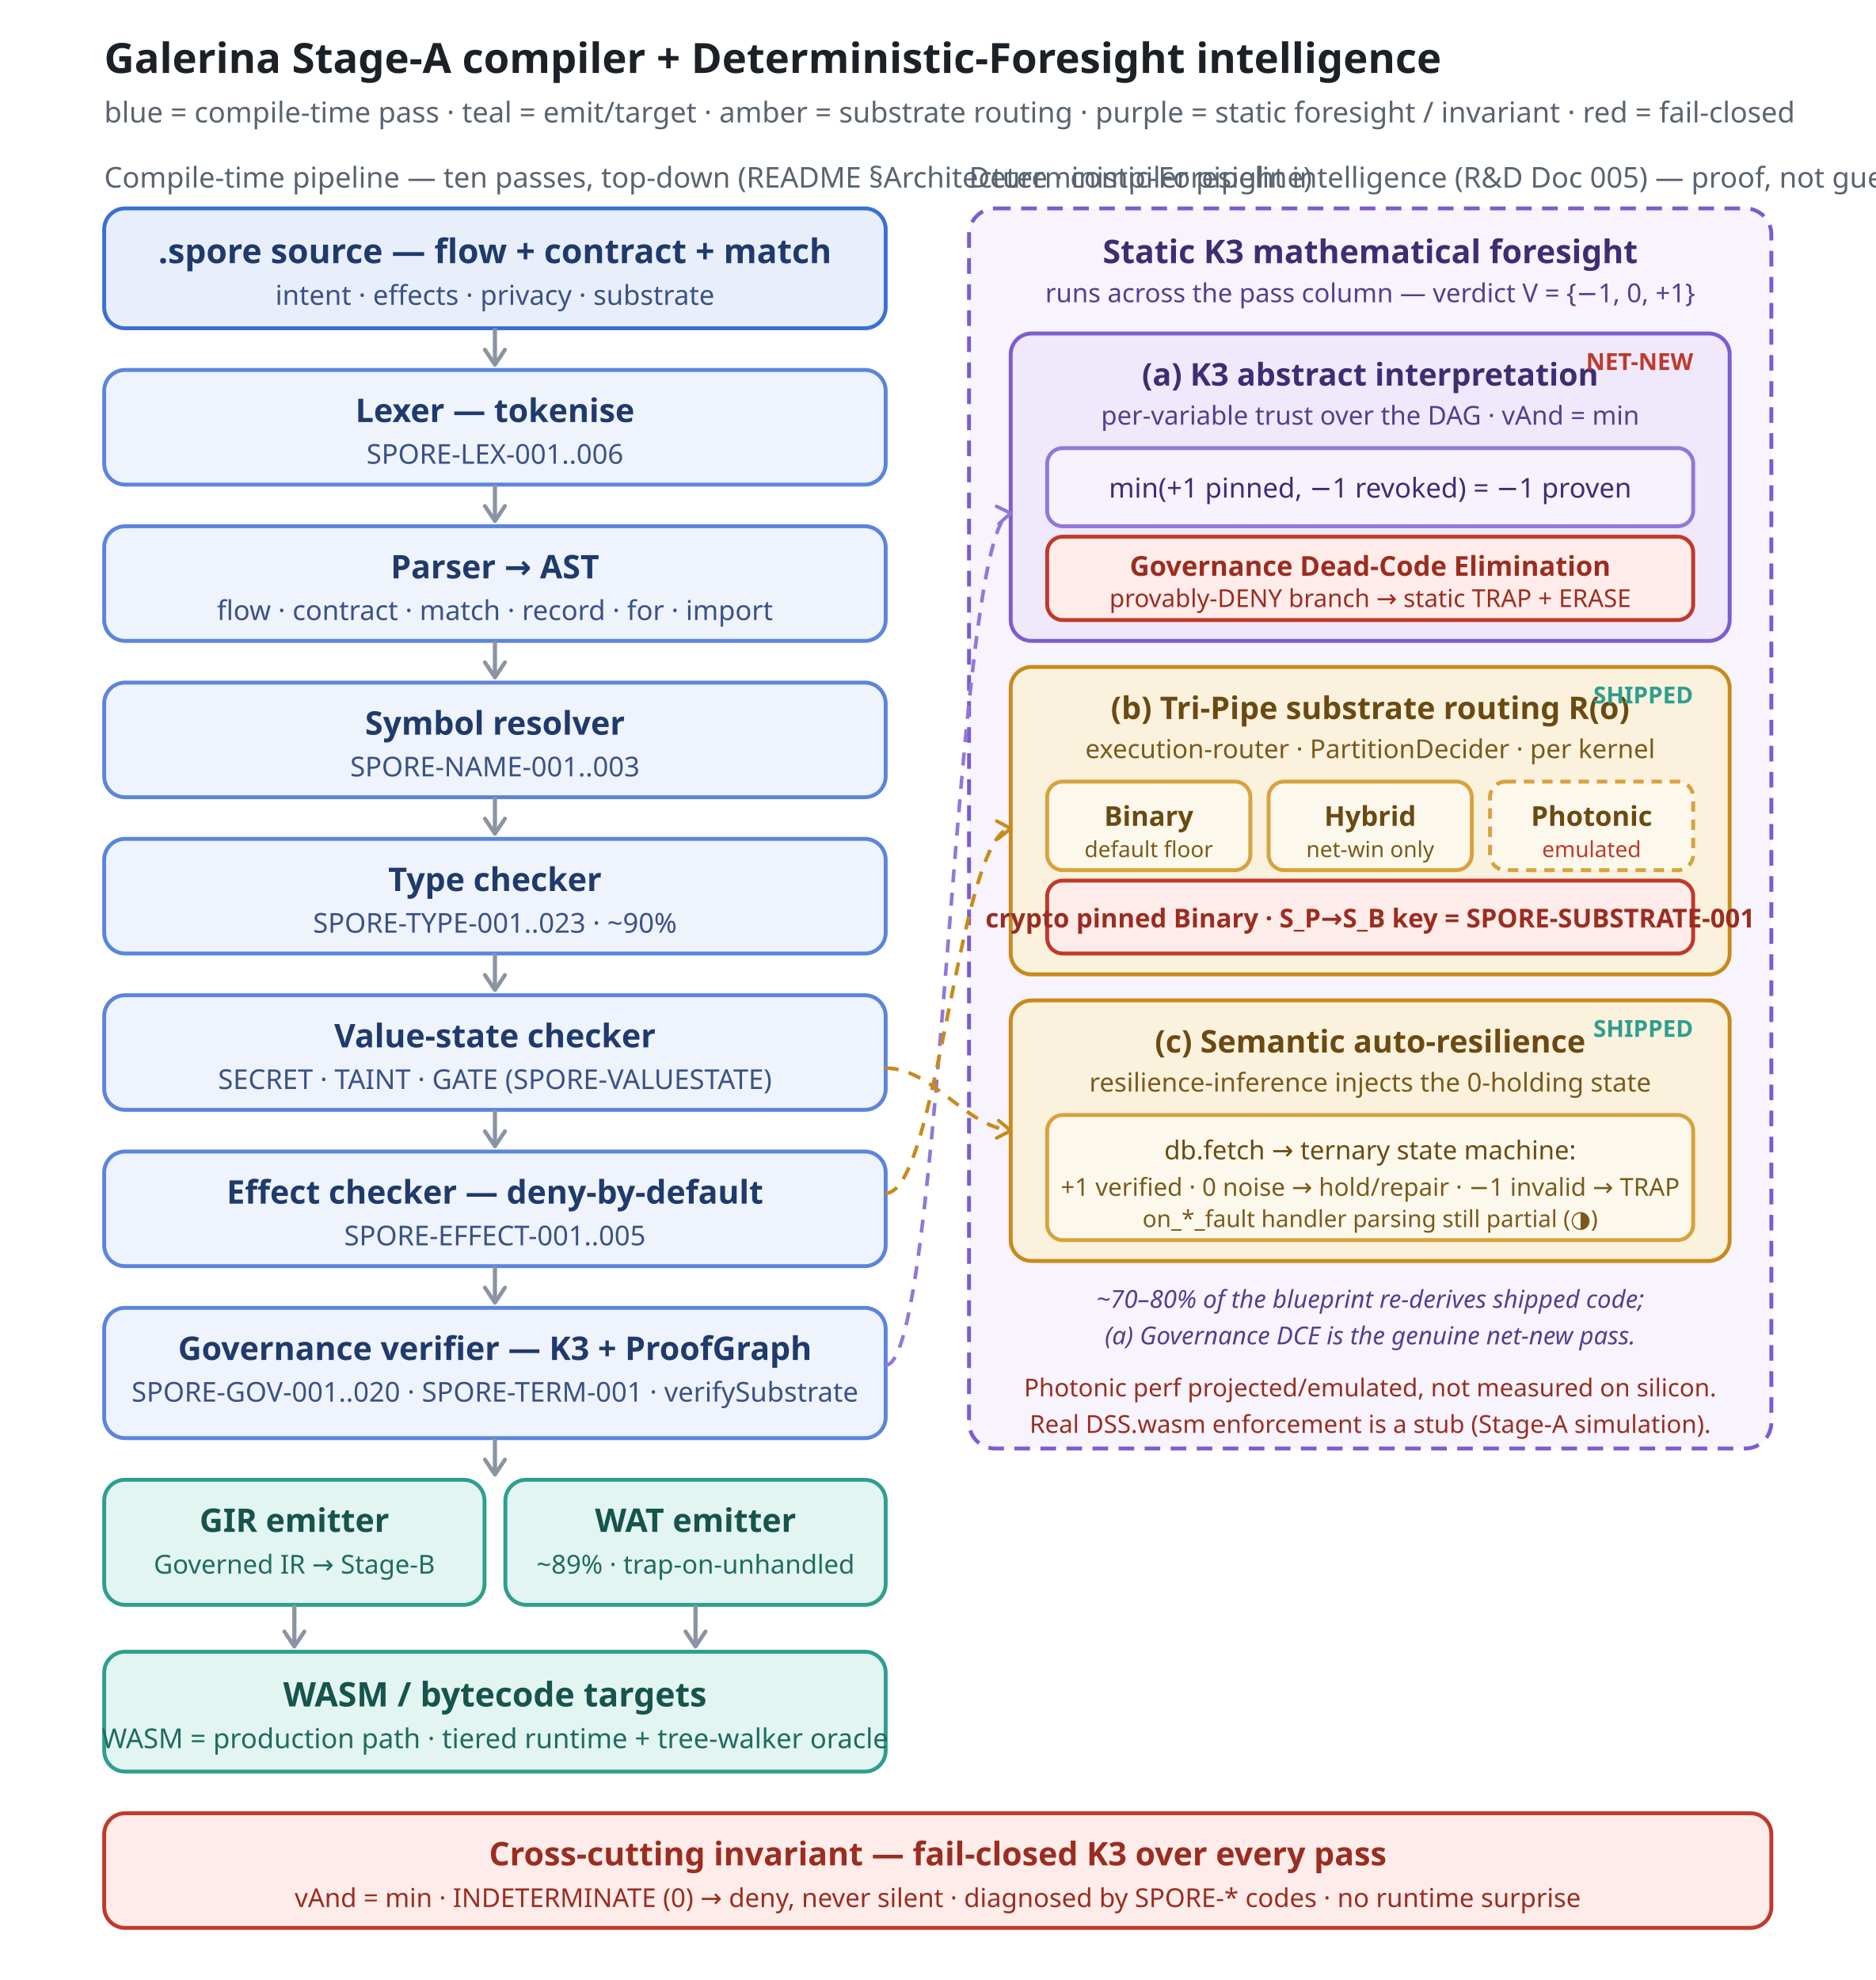
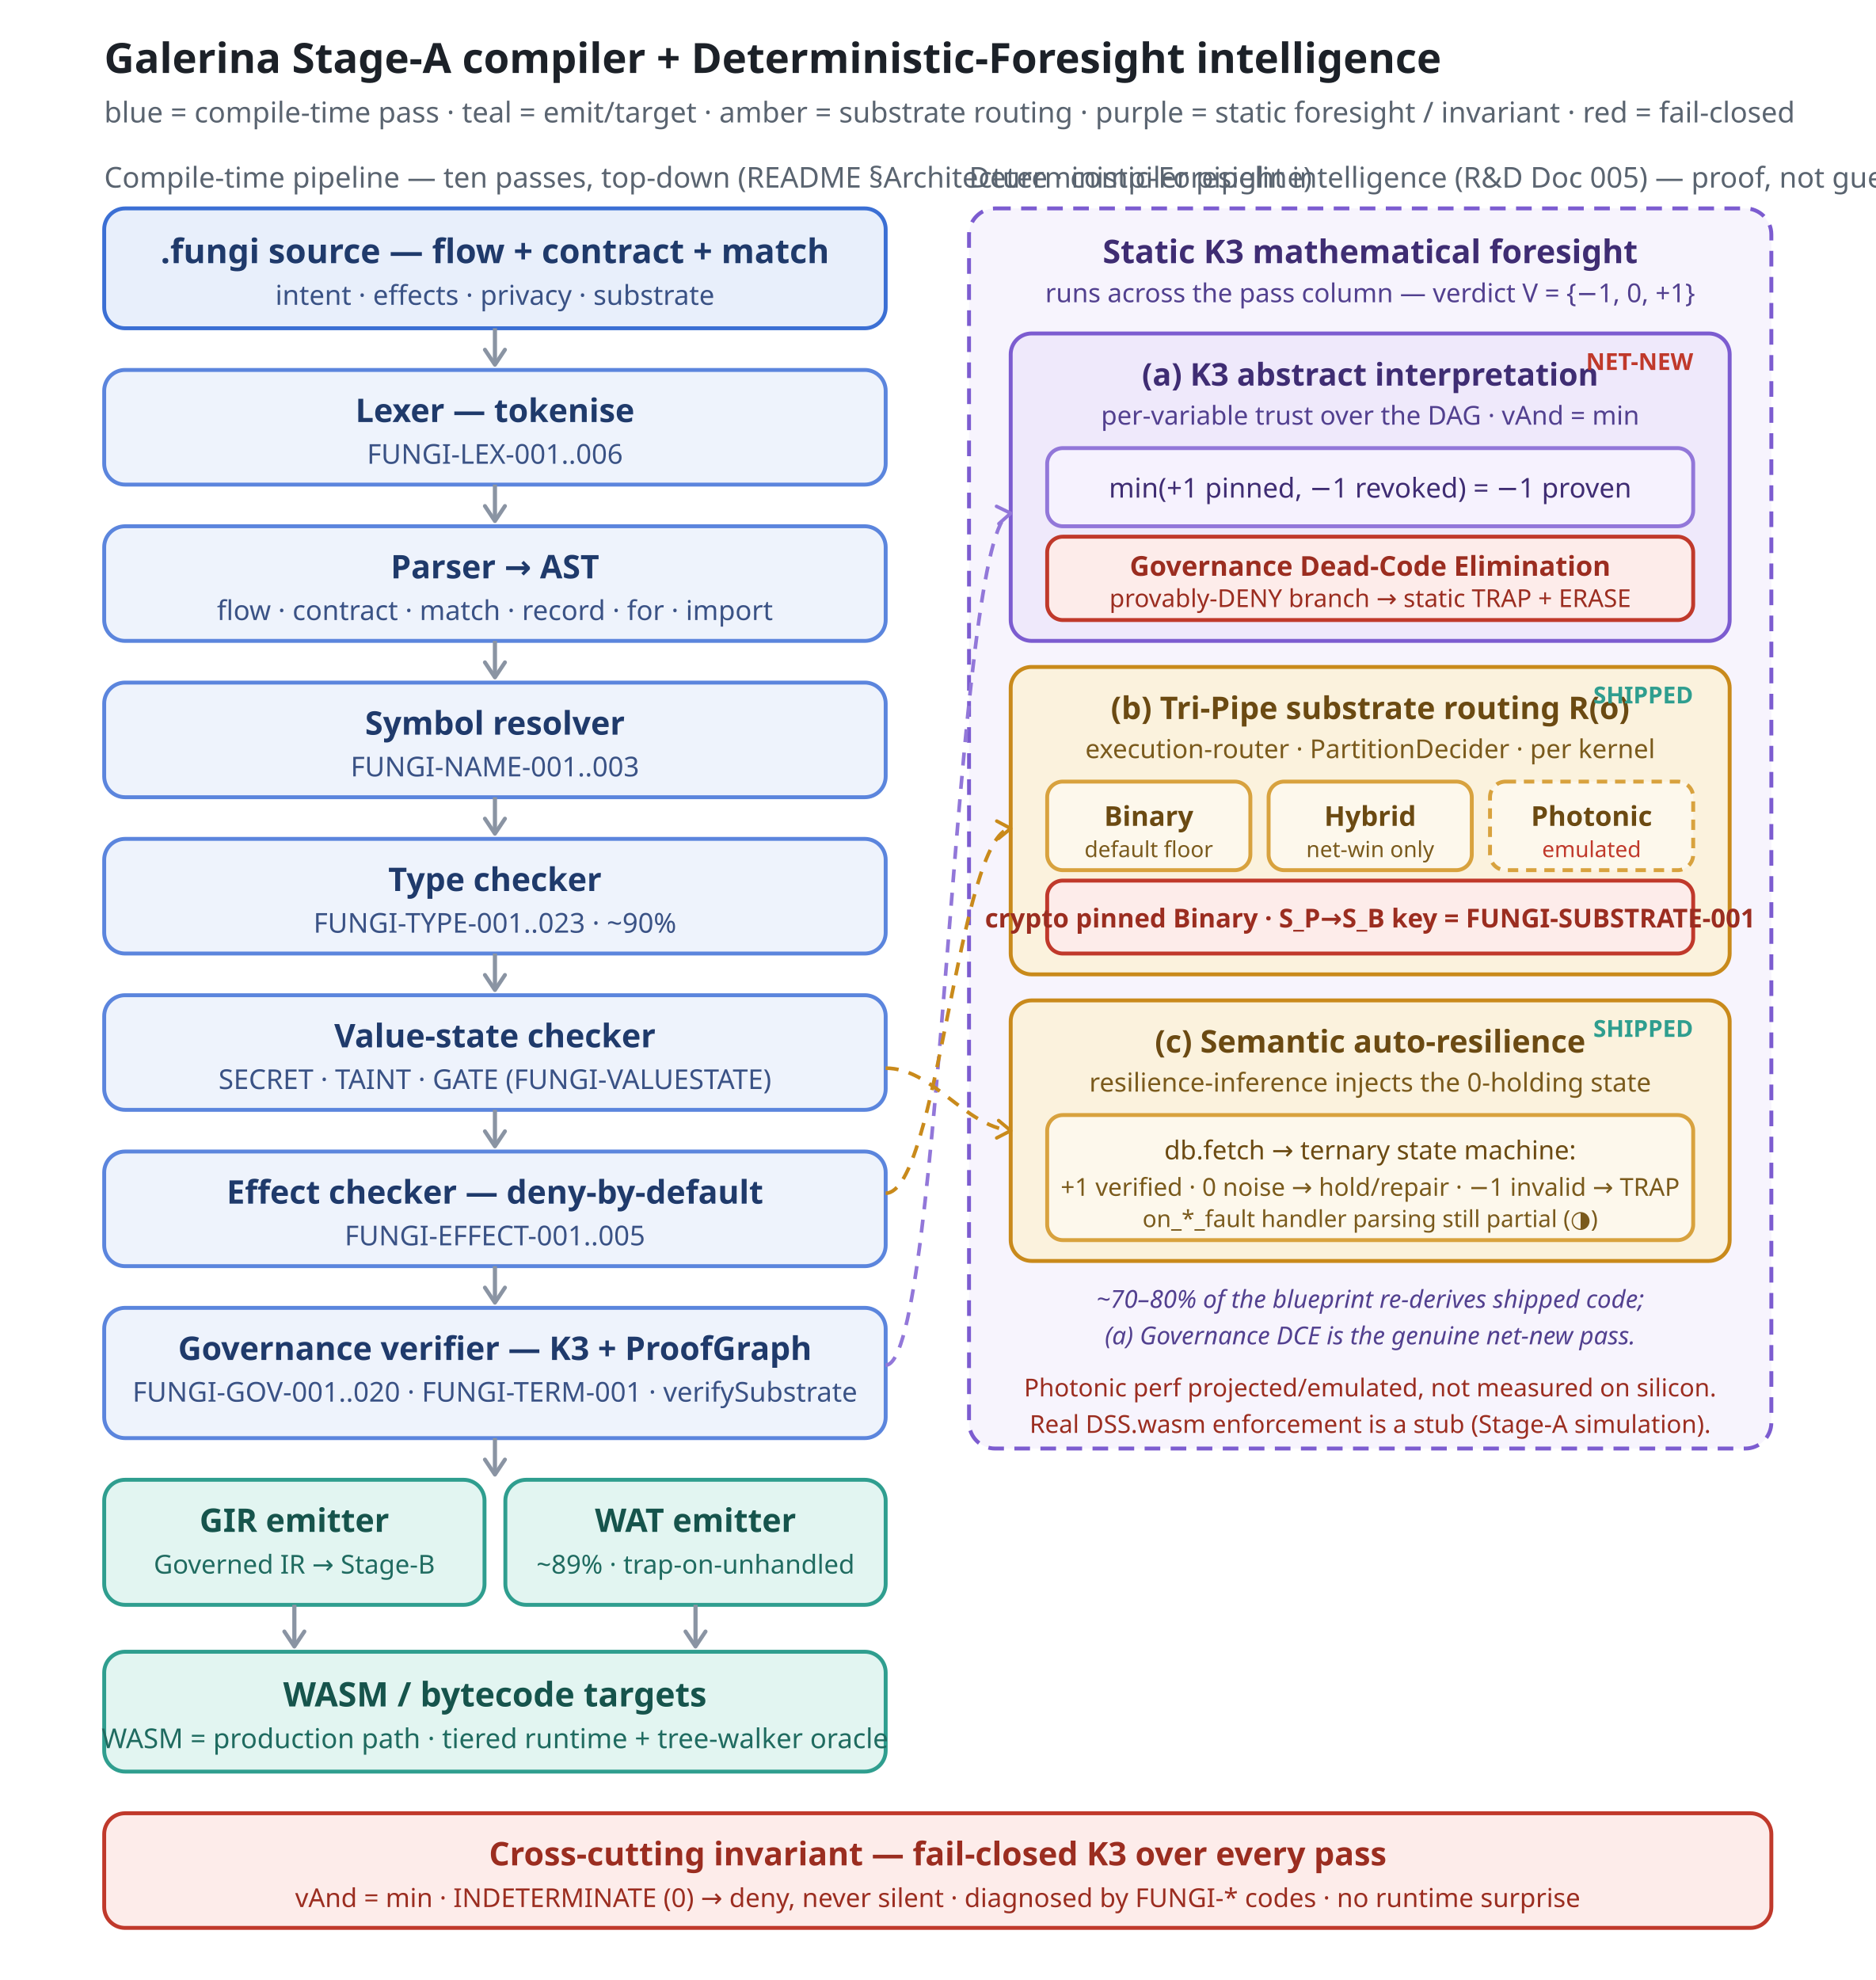
<svg xmlns="http://www.w3.org/2000/svg" width="100%" viewBox="0 0 720 760" role="img" font-family="ui-sans-serif, system-ui, sans-serif">
  <defs>
    <marker id="arrow" viewBox="0 0 10 10" refX="8" refY="5" markerWidth="6" markerHeight="6" orient="auto-start-reverse">
      <path d="M2 1L8 5L2 9" fill="none" stroke="context-stroke" stroke-width="1.6" stroke-linecap="round" stroke-linejoin="round" />
    </marker>
  </defs>
  <text x="40" y="28" font-size="16" font-weight="700" fill="#1c2128">Galerina Stage-A compiler + Deterministic-Foresight intelligence</text>
  <text x="40" y="47" font-size="11" fill="#5a6470">blue = compile-time pass · teal = emit/target · amber = substrate routing · purple = static foresight / invariant · red = fail-closed</text>
  <text x="40" y="72" font-size="11" fill="#5a6470">Compile-time pipeline — ten passes, top-down (README §Architecture · compiler pipeline)</text>
  <rect x="40" y="80" width="300" height="46" rx="8" fill="#e8effb" stroke="#3b6fd4" stroke-width="1.5" />
-   <text x="190" y="101" text-anchor="middle" font-size="13" font-weight="600" fill="#1f3a6b">.spore source — flow + contract + match</text>
+   <text x="190" y="101" text-anchor="middle" font-size="13" font-weight="600" fill="#1f3a6b">.fungi source — flow + contract + match</text>
  <text x="190" y="117" text-anchor="middle" font-size="10.5" fill="#3a5285">intent · effects · privacy · substrate</text>
  <path d="M190 126 L190 140" fill="none" stroke="#8a94a3" stroke-width="1.6" marker-end="url(#arrow)" />
  <rect x="40" y="142" width="300" height="44" rx="8" fill="#eef3fc" stroke="#5b85dd" stroke-width="1.5" />
  <text x="190" y="162" text-anchor="middle" font-size="12.5" font-weight="600" fill="#1f3a6b">Lexer — tokenise</text>
-   <text x="190" y="178" text-anchor="middle" font-size="10.5" fill="#3a5285">SPORE-LEX-001..006</text>
+   <text x="190" y="178" text-anchor="middle" font-size="10.5" fill="#3a5285">FUNGI-LEX-001..006</text>
  <path d="M190 186 L190 200" fill="none" stroke="#8a94a3" stroke-width="1.6" marker-end="url(#arrow)" />
  <rect x="40" y="202" width="300" height="44" rx="8" fill="#eef3fc" stroke="#5b85dd" stroke-width="1.5" />
  <text x="190" y="222" text-anchor="middle" font-size="12.5" font-weight="600" fill="#1f3a6b">Parser → AST</text>
  <text x="190" y="238" text-anchor="middle" font-size="10.5" fill="#3a5285">flow · contract · match · record · for · import</text>
  <path d="M190 246 L190 260" fill="none" stroke="#8a94a3" stroke-width="1.6" marker-end="url(#arrow)" />
  <rect x="40" y="262" width="300" height="44" rx="8" fill="#eef3fc" stroke="#5b85dd" stroke-width="1.5" />
  <text x="190" y="282" text-anchor="middle" font-size="12.5" font-weight="600" fill="#1f3a6b">Symbol resolver</text>
-   <text x="190" y="298" text-anchor="middle" font-size="10.5" fill="#3a5285">SPORE-NAME-001..003</text>
+   <text x="190" y="298" text-anchor="middle" font-size="10.5" fill="#3a5285">FUNGI-NAME-001..003</text>
  <path d="M190 306 L190 320" fill="none" stroke="#8a94a3" stroke-width="1.6" marker-end="url(#arrow)" />
  <rect x="40" y="322" width="300" height="44" rx="8" fill="#eef3fc" stroke="#5b85dd" stroke-width="1.5" />
  <text x="190" y="342" text-anchor="middle" font-size="12.5" font-weight="600" fill="#1f3a6b">Type checker</text>
-   <text x="190" y="358" text-anchor="middle" font-size="10.5" fill="#3a5285">SPORE-TYPE-001..023 · ~90%</text>
+   <text x="190" y="358" text-anchor="middle" font-size="10.5" fill="#3a5285">FUNGI-TYPE-001..023 · ~90%</text>
  <path d="M190 366 L190 380" fill="none" stroke="#8a94a3" stroke-width="1.6" marker-end="url(#arrow)" />
  <rect x="40" y="382" width="300" height="44" rx="8" fill="#eef3fc" stroke="#5b85dd" stroke-width="1.5" />
  <text x="190" y="402" text-anchor="middle" font-size="12.5" font-weight="600" fill="#1f3a6b">Value-state checker</text>
-   <text x="190" y="418" text-anchor="middle" font-size="10.5" fill="#3a5285">SECRET · TAINT · GATE (SPORE-VALUESTATE)</text>
+   <text x="190" y="418" text-anchor="middle" font-size="10.5" fill="#3a5285">SECRET · TAINT · GATE (FUNGI-VALUESTATE)</text>
  <path d="M190 426 L190 440" fill="none" stroke="#8a94a3" stroke-width="1.6" marker-end="url(#arrow)" />
  <rect x="40" y="442" width="300" height="44" rx="8" fill="#eef3fc" stroke="#5b85dd" stroke-width="1.5" />
  <text x="190" y="462" text-anchor="middle" font-size="12.5" font-weight="600" fill="#1f3a6b">Effect checker — deny-by-default</text>
-   <text x="190" y="478" text-anchor="middle" font-size="10.5" fill="#3a5285">SPORE-EFFECT-001..005</text>
+   <text x="190" y="478" text-anchor="middle" font-size="10.5" fill="#3a5285">FUNGI-EFFECT-001..005</text>
  <path d="M190 486 L190 500" fill="none" stroke="#8a94a3" stroke-width="1.6" marker-end="url(#arrow)" />
  <rect x="40" y="502" width="300" height="50" rx="8" fill="#eef3fc" stroke="#5b85dd" stroke-width="1.5" />
  <text x="190" y="522" text-anchor="middle" font-size="12.5" font-weight="600" fill="#1f3a6b">Governance verifier — K3 + ProofGraph</text>
-   <text x="190" y="538" text-anchor="middle" font-size="10.5" fill="#3a5285">SPORE-GOV-001..020 · SPORE-TERM-001 · verifySubstrate</text>
+   <text x="190" y="538" text-anchor="middle" font-size="10.5" fill="#3a5285">FUNGI-GOV-001..020 · FUNGI-TERM-001 · verifySubstrate</text>
  <path d="M190 552 L190 566" fill="none" stroke="#8a94a3" stroke-width="1.6" marker-end="url(#arrow)" />
  <rect x="40" y="568" width="146" height="48" rx="8" fill="#e2f5f1" stroke="#2f9e8f" stroke-width="1.5" />
  <text x="113" y="588" text-anchor="middle" font-size="12.5" font-weight="600" fill="#16544c">GIR emitter</text>
  <text x="113" y="604" text-anchor="middle" font-size="10" fill="#1f6b60">Governed IR → Stage-B</text>
  <rect x="194" y="568" width="146" height="48" rx="8" fill="#e2f5f1" stroke="#2f9e8f" stroke-width="1.5" />
  <text x="267" y="588" text-anchor="middle" font-size="12.5" font-weight="600" fill="#16544c">WAT emitter</text>
  <text x="267" y="604" text-anchor="middle" font-size="10" fill="#1f6b60">~89% · trap-on-unhandled</text>
  <path d="M113 616 L113 632" fill="none" stroke="#8a94a3" stroke-width="1.6" marker-end="url(#arrow)" />
  <path d="M267 616 L267 632" fill="none" stroke="#8a94a3" stroke-width="1.6" marker-end="url(#arrow)" />
  <rect x="40" y="634" width="300" height="46" rx="8" fill="#e2f5f1" stroke="#2f9e8f" stroke-width="1.5" />
  <text x="190" y="655" text-anchor="middle" font-size="13" font-weight="600" fill="#16544c">WASM / bytecode targets</text>
  <text x="190" y="671" text-anchor="middle" font-size="10.5" fill="#1f6b60">WASM = production path · tiered runtime + tree-walker oracle</text>
  <text x="372" y="72" font-size="11" fill="#5a6470">Deterministic-Foresight intelligence (R&amp;D Doc 005) — proof, not guessing</text>
  <rect x="372" y="80" width="308" height="476" rx="10" fill="#f7f4fd" stroke="#7c5cd0" stroke-width="1.5" stroke-dasharray="6 4" />
  <text x="526" y="101" text-anchor="middle" font-size="12.5" font-weight="700" fill="#3f2d73">Static K3 mathematical foresight</text>
  <text x="526" y="116" text-anchor="middle" font-size="10" fill="#52408f">runs across the pass column — verdict V = {−1, 0, +1}</text>
  <rect x="388" y="128" width="276" height="118" rx="8" fill="#efe9fb" stroke="#7c5cd0" stroke-width="1.5" />
  <text x="526" y="148" text-anchor="middle" font-size="12" font-weight="600" fill="#3f2d73">(a) K3 abstract interpretation</text>
  <text x="526" y="163" text-anchor="middle" font-size="10" fill="#52408f">per-variable trust over the DAG · vAnd = min</text>
  <rect x="402" y="172" width="248" height="30" rx="6" fill="#f6f2fe" stroke="#9277d9" stroke-width="1.5" />
  <text x="526" y="191" text-anchor="middle" font-size="10.5" fill="#3f2d73">min(+1 pinned, −1 revoked) = −1 proven</text>
  <rect x="402" y="206" width="248" height="32" rx="6" fill="#fdecea" stroke="#c0392b" stroke-width="1.5" />
  <text x="526" y="221" text-anchor="middle" font-size="10.5" font-weight="600" fill="#9b2d20">Governance Dead-Code Elimination</text>
  <text x="526" y="233" text-anchor="middle" font-size="9.5" fill="#9b2d20">provably-DENY branch → static TRAP + ERASE</text>
  <text x="650" y="142" text-anchor="end" font-size="9" font-weight="700" fill="#c0392b">NET-NEW</text>
  <rect x="388" y="256" width="276" height="118" rx="8" fill="#fbf2dd" stroke="#c98a1b" stroke-width="1.5" />
  <text x="526" y="276" text-anchor="middle" font-size="12" font-weight="600" fill="#6b4a12">(b) Tri-Pipe substrate routing R(o)</text>
  <text x="526" y="291" text-anchor="middle" font-size="10" fill="#7a5a1c">execution-router · PartitionDecider · per kernel</text>
  <rect x="402" y="300" width="78" height="34" rx="6" fill="#fdf8ec" stroke="#d8a23e" stroke-width="1.5" />
  <text x="441" y="317" text-anchor="middle" font-size="10.5" font-weight="600" fill="#6b4a12">Binary</text>
  <text x="441" y="329" text-anchor="middle" font-size="8.5" fill="#7a5a1c">default floor</text>
  <rect x="487" y="300" width="78" height="34" rx="6" fill="#fdf8ec" stroke="#d8a23e" stroke-width="1.5" />
  <text x="526" y="317" text-anchor="middle" font-size="10.5" font-weight="600" fill="#6b4a12">Hybrid</text>
  <text x="526" y="329" text-anchor="middle" font-size="8.5" fill="#7a5a1c">net-win only</text>
  <rect x="572" y="300" width="78" height="34" rx="6" fill="#fdf8ec" stroke="#d8a23e" stroke-width="1.5" stroke-dasharray="4 3" />
  <text x="611" y="317" text-anchor="middle" font-size="10.5" font-weight="600" fill="#6b4a12">Photonic</text>
  <text x="611" y="329" text-anchor="middle" font-size="8.5" fill="#c0392b">emulated</text>
  <rect x="402" y="338" width="248" height="28" rx="6" fill="#fdecea" stroke="#c0392b" stroke-width="1.5" />
-   <text x="526" y="356" text-anchor="middle" font-size="10" font-weight="600" fill="#9b2d20">crypto pinned Binary · S_P→S_B key = SPORE-SUBSTRATE-001</text>
+   <text x="526" y="356" text-anchor="middle" font-size="10" font-weight="600" fill="#9b2d20">crypto pinned Binary · S_P→S_B key = FUNGI-SUBSTRATE-001</text>
  <text x="650" y="270" text-anchor="end" font-size="9" font-weight="700" fill="#2f9e8f">SHIPPED</text>
  <rect x="388" y="384" width="276" height="100" rx="8" fill="#fbf2dd" stroke="#c98a1b" stroke-width="1.5" />
  <text x="526" y="404" text-anchor="middle" font-size="12" font-weight="600" fill="#6b4a12">(c) Semantic auto-resilience</text>
  <text x="526" y="419" text-anchor="middle" font-size="10" fill="#7a5a1c">resilience-inference injects the 0-holding state</text>
  <rect x="402" y="428" width="248" height="48" rx="6" fill="#fdf8ec" stroke="#d8a23e" stroke-width="1.5" />
  <text x="526" y="445" text-anchor="middle" font-size="10" fill="#6b4a12">db.fetch → ternary state machine:</text>
  <text x="526" y="459" text-anchor="middle" font-size="9.5" fill="#7a5a1c">+1 verified · 0 noise → hold/repair · −1 invalid → TRAP</text>
  <text x="526" y="471" text-anchor="middle" font-size="9" fill="#7a5a1c">on_*_fault handler parsing still partial (◑)</text>
  <text x="650" y="398" text-anchor="end" font-size="9" font-weight="700" fill="#2f9e8f">SHIPPED</text>
  <text x="526" y="502" text-anchor="middle" font-size="9.5" fill="#52408f" font-style="italic">~70–80% of the blueprint re-derives shipped code;</text>
  <text x="526" y="516" text-anchor="middle" font-size="9.5" fill="#52408f" font-style="italic">(a) Governance DCE is the genuine net-new pass.</text>
  <text x="526" y="536" text-anchor="middle" font-size="9.5" fill="#9b2d20">Photonic perf projected/emulated, not measured on silicon.</text>
  <text x="526" y="550" text-anchor="middle" font-size="9.5" fill="#9b2d20">Real DSS.wasm enforcement is a stub (Stage-A simulation).</text>
  <path d="M340 524 C 362 524, 366 200, 388 197" fill="none" stroke="#9277d9" stroke-width="1.4" stroke-dasharray="5 4" fill-opacity="0" marker-end="url(#arrow)" />
  <path d="M340 458 C 360 458, 368 320, 388 318" fill="none" stroke="#c98a1b" stroke-width="1.4" stroke-dasharray="5 4" marker-end="url(#arrow)" />
  <path d="M340 410 C 358 410, 370 432, 388 434" fill="none" stroke="#c98a1b" stroke-width="1.4" stroke-dasharray="5 4" marker-end="url(#arrow)" />
  <rect x="40" y="696" width="640" height="44" rx="8" fill="#fdecea" stroke="#c0392b" stroke-width="1.5" />
  <text x="360" y="716" text-anchor="middle" font-size="12.5" font-weight="600" fill="#9b2d20">Cross-cutting invariant — fail-closed K3 over every pass</text>
-   <text x="360" y="732" text-anchor="middle" font-size="10" fill="#9b2d20">vAnd = min · INDETERMINATE (0) → deny, never silent · diagnosed by SPORE-* codes · no runtime surprise</text>
+   <text x="360" y="732" text-anchor="middle" font-size="10" fill="#9b2d20">vAnd = min · INDETERMINATE (0) → deny, never silent · diagnosed by FUNGI-* codes · no runtime surprise</text>
</svg>
